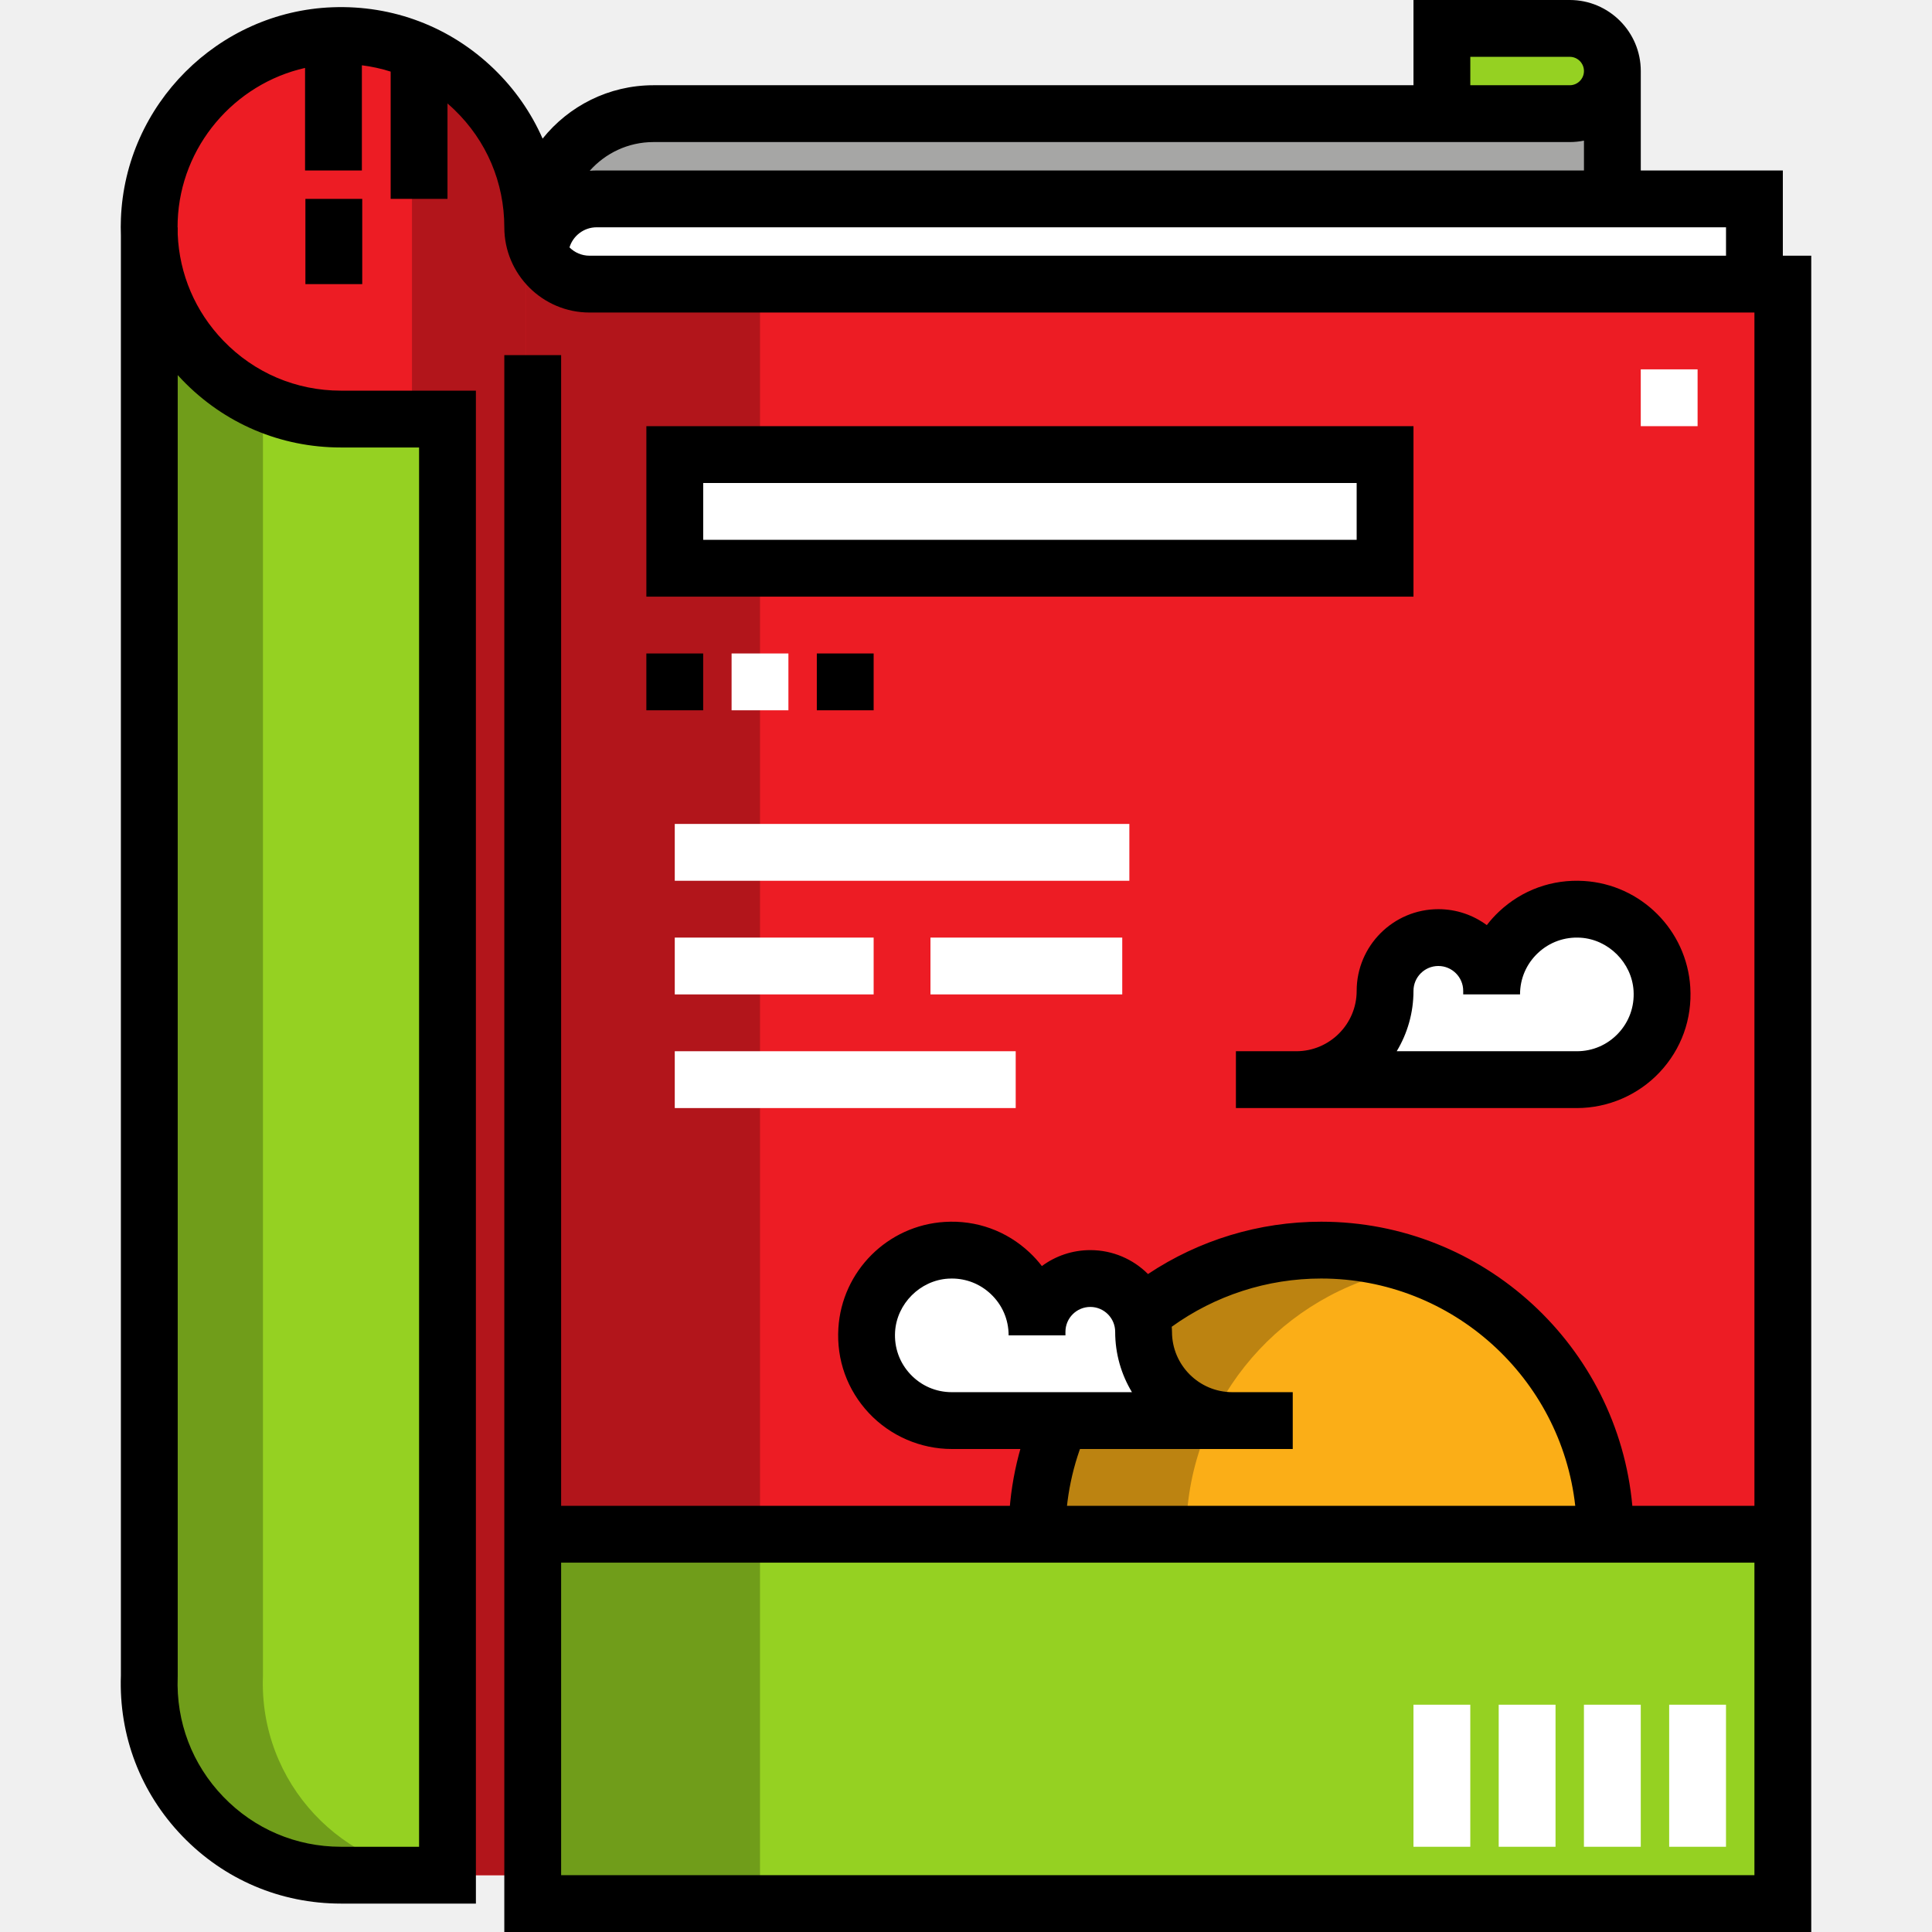
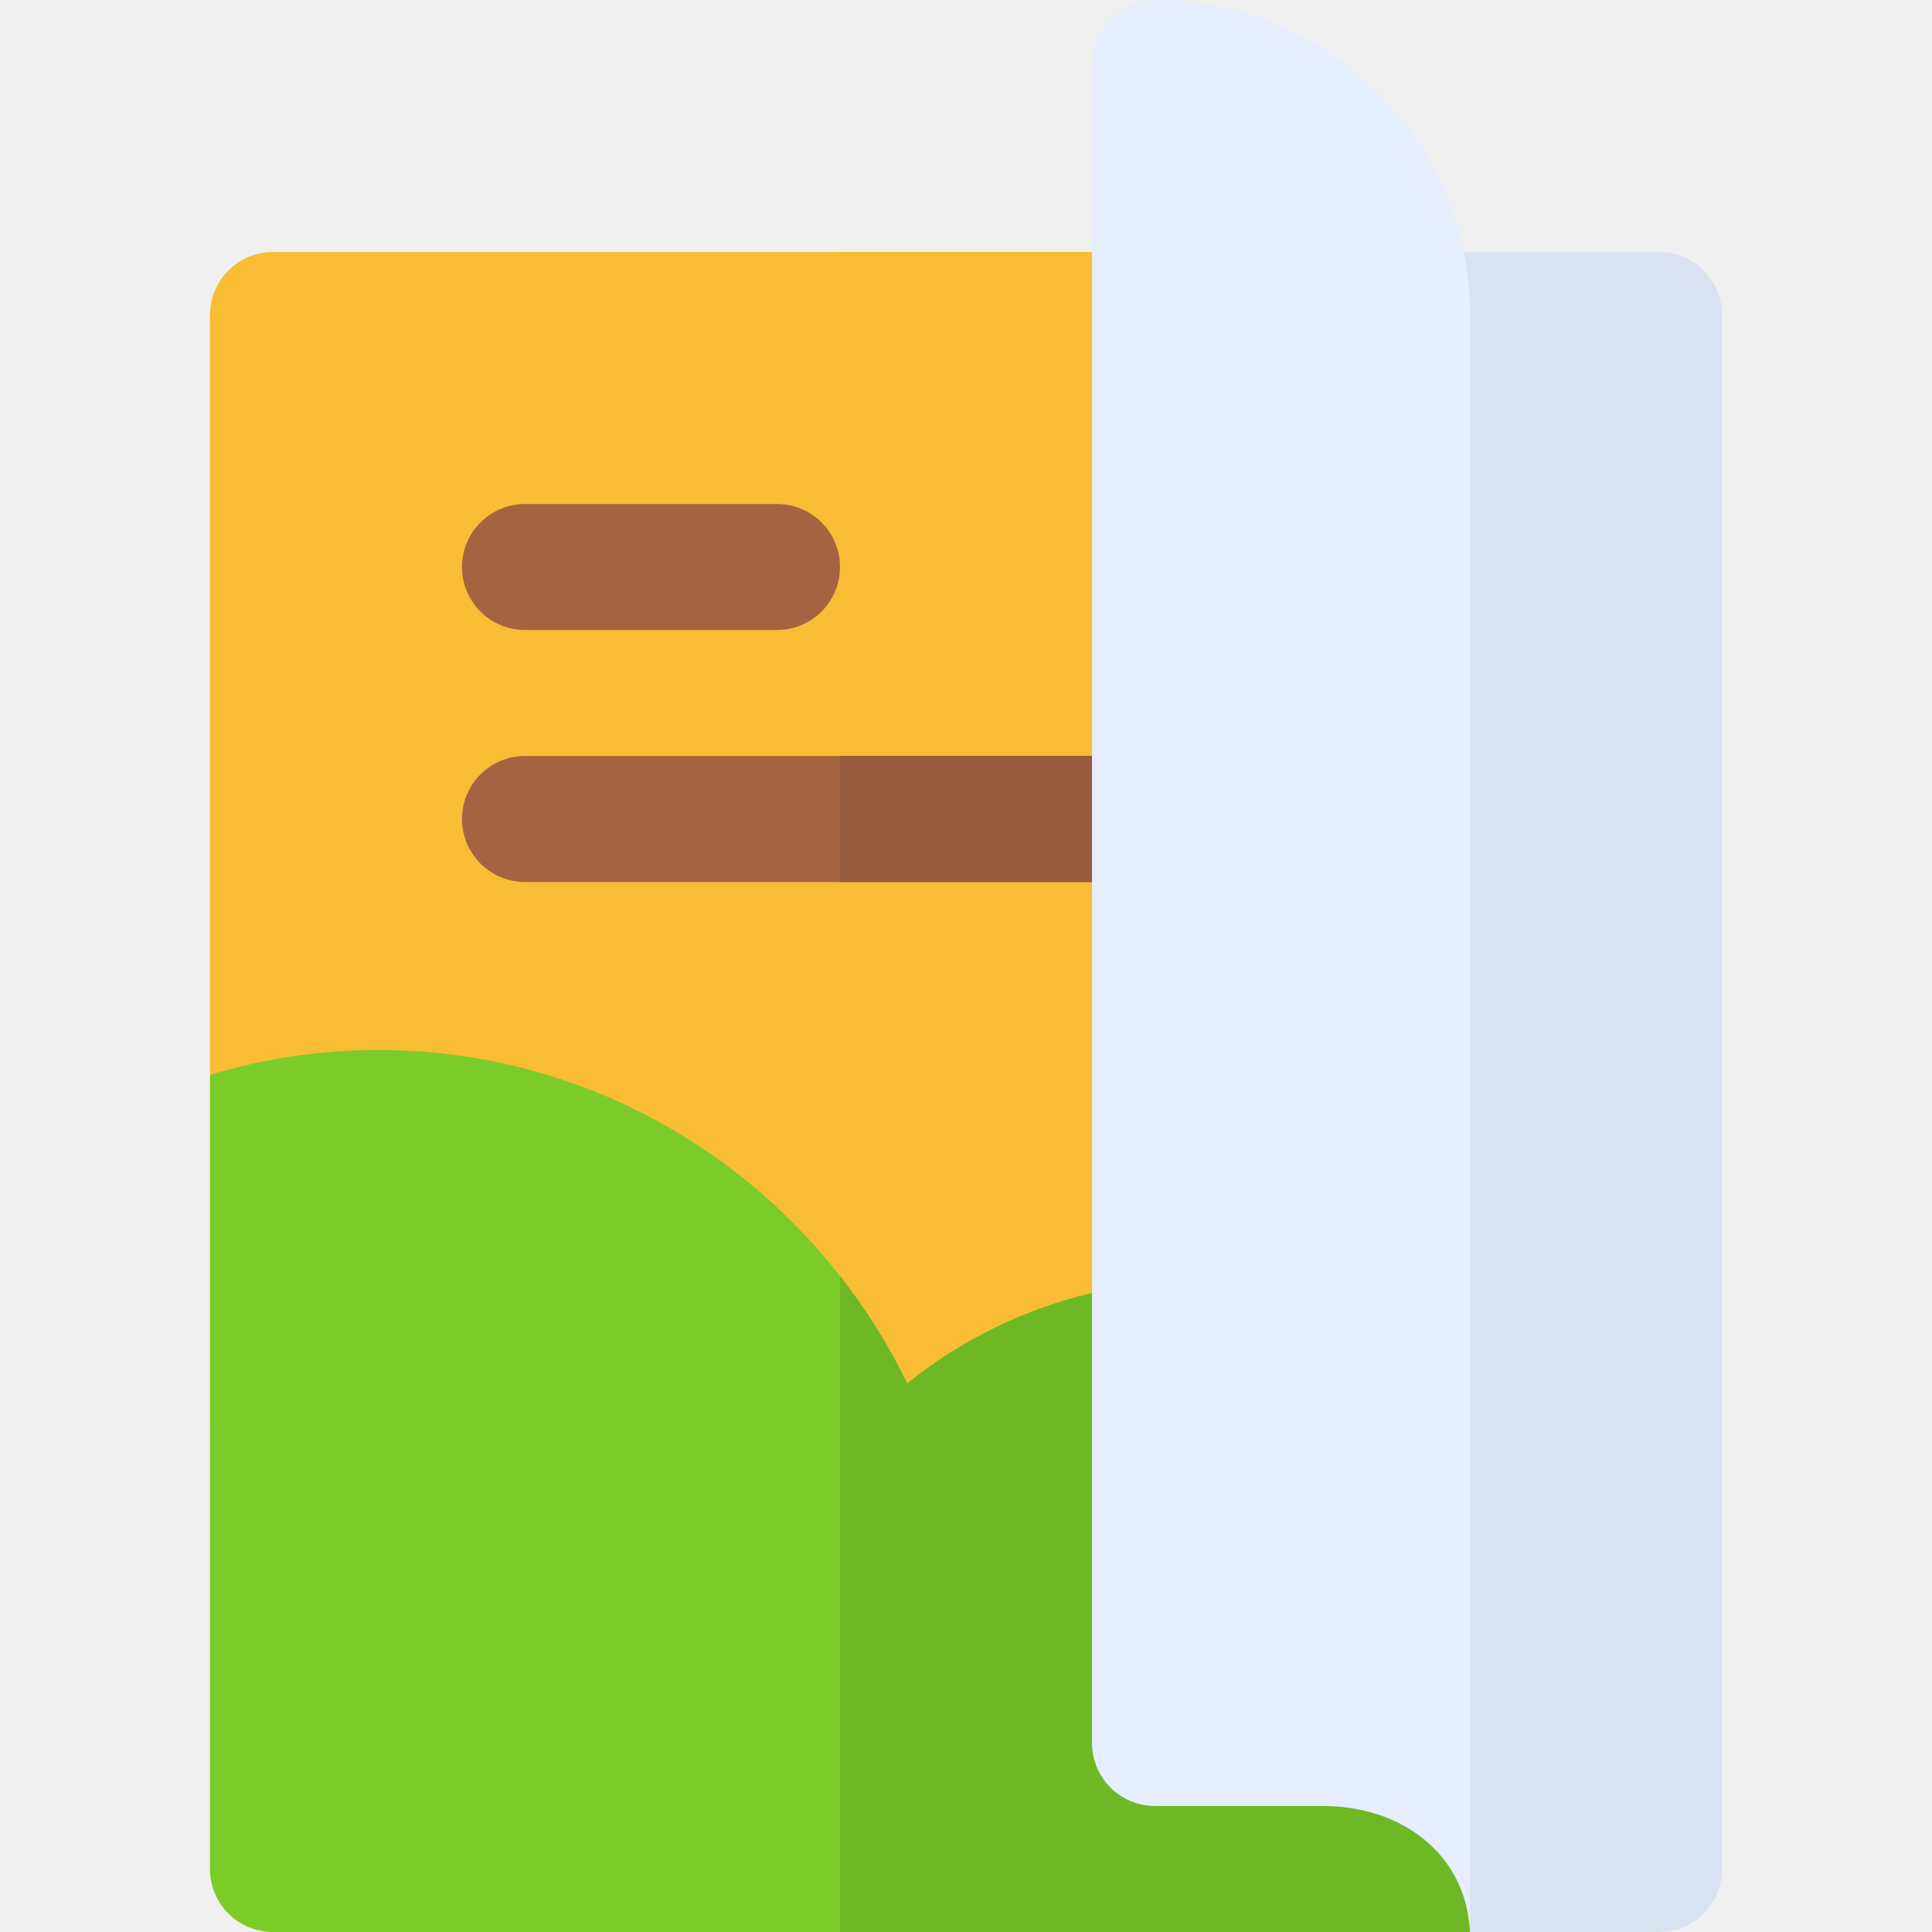
- <svg xmlns="http://www.w3.org/2000/svg" version="1.1" id="Capa_1" x="0px" y="0px" viewBox="0 0 512 512" style="enable-background:new 0 0 512 512;" xml:space="preserve">
-   <path style="fill:#95D122;" d="M416,28.235h-32V9.412h32c5.198,0,9.412,4.213,9.412,9.412l0,0  C425.412,24.022,421.199,28.235,416,28.235z" />
-   <path style="fill:#A6A6A5;" d="M429.177,32v28.235H143.059l0,0c0-16.634,13.484-30.118,30.118-30.118H416  c6.237,0,11.294-5.057,11.294-11.294l0,0c0-6.237-5.057-11.294-11.294-11.294l0,0c7.277,0,13.176,5.899,13.176,13.176V32z" />
-   <path style="fill:#FFFFFF;" d="M143.059,67.765L143.059,67.765c0-8.316,6.742-15.059,15.059-15.059h306.824v22.588" />
-   <path style="fill:#ED1C24;" d="M141.177,60.235c0-28.358-23.226-51.291-51.692-50.817C61.618,9.884,39.53,33.201,39.53,61.072  v385.082c0,28.049,22.738,50.787,50.787,50.787h50.86V60.235z" />
-   <path style="fill:#B2151B;" d="M141.177,496.941h-32V18.824l0,0c17.673,0,32,14.327,32,32V496.941z" />
-   <path style="fill:#95D122;" d="M41.45,58.256c-1.1,28.971,22.059,52.803,50.786,52.803h28.234v385.882H92.236  c-28.726,0-51.886-23.832-50.786-52.803V60.235" />
+ <svg xmlns="http://www.w3.org/2000/svg" version="1.1" id="Layer_1" x="0px" y="0px" viewBox="0 0 512 512" style="enable-background:new 0 0 512 512;" xml:space="preserve">
  <g>
-     <path style="fill:#709D1A;" d="M69.685,444.138V106.67c-17.323-7.722-29.519-24.847-30.118-44.893v382.362   c-1.1,28.971,22.059,52.803,50.785,52.803h28.235v-0.049C90.742,495.877,68.609,472.472,69.685,444.138z" />
-     <path style="fill:#709D1A;" d="M39.568,58.256c-0.045,1.184-0.035,2.355,0,3.521v-1.541V58.256z" />
+     <path style="fill:#F9BC35;" d="M389.565,378.435V83.478c0-9.22-7.475-16.696-16.696-16.696H72.348   c-9.22,0-16.696,7.475-16.696,16.696v294.956H389.565z" />
+     <path style="fill:#F9BC35;" d="M372.87,66.783H222.609v311.652h166.956V83.478C389.565,74.258,382.09,66.783,372.87,66.783z" />
  </g>
-   <path style="fill:#95D122;" d="M141.177,94.118v410.353h331.294V75.294H156.236c-8.316,0-15.059-6.742-15.059-15.059" />
-   <rect x="139.294" y="75.294" style="fill:#ED1C24;" width="333.171" height="331.294" />
-   <rect x="141.172" y="408.466" style="fill:#709D1A;" width="60.235" height="95.995" />
-   <rect x="139.294" y="75.294" style="fill:#B2151B;" width="62.118" height="331.294" />
-   <rect x="176.941" y="122.348" style="fill:#FFFFFF;" width="190.113" height="28.23" />
-   <path style="fill:#FBAE17;" d="M280.471,406.588c0-39.504,32.025-71.529,71.529-71.529s71.529,32.025,71.529,71.529" />
-   <path style="fill:#BC8311;" d="M368.941,337.095c-5.433-1.32-11.102-2.036-16.941-2.036c-39.504,0-71.529,32.025-71.529,71.529  h33.882C314.353,372.923,337.617,344.706,368.941,337.095z" />
-   <path style="fill:#FFFFFF;" d="M252.236,376.471c-12.953,0-23.358-10.902-22.543-24.03c0.699-11.249,9.854-20.404,21.102-21.102  c13.128-0.815,24.03,9.591,24.03,22.543v-0.942c0-7.797,6.321-14.118,14.117-14.118l0,0c7.797,0,14.118,6.321,14.118,14.118l0,0  c0,12.995,10.534,23.529,23.529,23.529h16h-90.354V376.471z" />
-   <rect x="80.936" y="52.706" width="15.059" height="22.588" />
-   <path d="M374.588,158.118H171.294v-45.176h203.294V158.118z M186.353,143.059H359.53V128H186.353V143.059z" />
+   <path style="fill:#DAE2F2;" d="M439.652,512h-83.478V66.783h83.478c9.22,0,16.696,7.475,16.696,16.696v411.826  C456.348,504.525,448.873,512,439.652,512z" />
  <g>
-     <rect x="178.819" y="218.353" style="fill:#FFFFFF;" width="120.471" height="15.059" />
-     <rect x="178.819" y="248.471" style="fill:#FFFFFF;" width="52.706" height="15.059" />
-     <rect x="246.583" y="248.471" style="fill:#FFFFFF;" width="50.824" height="15.059" />
-     <rect x="178.819" y="278.588" style="fill:#FFFFFF;" width="90.353" height="15.059" />
-     <rect x="374.583" y="451.765" style="fill:#FFFFFF;" width="15.059" height="37.647" />
-     <rect x="397.172" y="451.765" style="fill:#FFFFFF;" width="15.059" height="37.647" />
-     <rect x="419.76" y="451.765" style="fill:#FFFFFF;" width="15.059" height="37.647" />
-     <rect x="442.348" y="451.765" style="fill:#FFFFFF;" width="15.059" height="37.647" />
+     <path style="fill:#A66342;" d="M205.913,166.957H139.13c-9.217,0-16.696-7.473-16.696-16.696s7.479-16.696,16.696-16.696h66.783   c9.217,0,16.696,7.473,16.696,16.696S215.13,166.957,205.913,166.957z" />
+     <path style="fill:#A66342;" d="M306.087,233.739H139.13c-9.217,0-16.696-7.473-16.696-16.696s7.479-16.696,16.696-16.696h166.957   c9.217,0,16.696,7.473,16.696,16.696S315.304,233.739,306.087,233.739z" />
  </g>
-   <rect x="171.289" y="173.176" width="15.059" height="15.059" />
-   <rect x="193.878" y="173.176" style="fill:#FFFFFF;" width="15.059" height="15.059" />
-   <rect x="216.466" y="173.176" width="15.059" height="15.059" />
-   <rect x="434.819" y="97.882" style="fill:#FFFFFF;" width="15.059" height="15.059" />
-   <path d="M282.353,406.588h-15.059c0-11.514,2.32-22.662,6.895-33.132l13.799,6.03C284.25,388.043,282.353,397.162,282.353,406.588z" />
-   <path d="M472.471,67.765V45.176h-37.647V18.824C434.824,8.444,426.38,0,416,0h-41.412v22.588H173.177  c-11.874,0-22.476,5.532-29.381,14.147c-3.023-6.869-7.384-13.158-12.976-18.541C119.292,7.095,104.12,1.322,88.087,1.926  C57.811,3.075,33.193,27.693,32.043,57.969c-0.056,1.487-0.058,2.966-0.005,4.435v381.595c-0.568,15.973,5.207,31.09,16.273,42.584  c11.104,11.535,26.036,17.887,42.042,17.887h35.765V103.529H90.353c-11.876,0-22.955-4.713-31.194-13.272  c-7.413-7.699-11.625-17.596-12.063-28.175v-1.847h-0.038c0-0.563,0.011-1.127,0.032-1.695  c0.751-19.783,15.015-36.302,33.753-40.538v27.174h15.059V17.302c2.603,0.33,5.154,0.886,7.627,1.674v33.732h15.059V27.418  c0.607,0.524,1.205,1.063,1.788,1.623c8.558,8.24,13.272,19.317,13.272,31.194c0,12.455,10.133,22.588,22.588,22.588h308.706  v316.235h-32.357c-3.819-42.152-39.336-75.294-82.466-75.294c-16.43,0-32.368,4.866-45.886,13.868  c-3.919-3.914-9.326-6.339-15.29-6.339c-4.802,0-9.244,1.571-12.838,4.228c-0.979-1.276-2.062-2.477-3.245-3.588  c-6.119-5.751-14.114-8.639-22.531-8.11c-15.11,0.939-27.212,13.04-28.151,28.151c-0.522,8.41,2.358,16.411,8.11,22.53  c5.671,6.034,13.671,9.495,21.949,9.495h90.353v-15.059h-16c-8.822,0-16-7.177-16-16c0-0.452-0.04-0.893-0.068-1.338  c11.482-8.275,25.31-12.78,39.598-12.78c34.82,0,63.577,26.401,67.336,60.235H148.706V94.118h-15.059V512H480V67.765H472.471z   M47.091,444.424l0.005-0.143V99.403c0.398,0.438,0.802,0.871,1.214,1.299c11.105,11.534,26.037,17.886,42.043,17.886h20.706  v370.824H90.353c-11.876,0-22.955-4.713-31.194-13.272C50.925,467.588,46.639,456.324,47.091,444.424z M389.647,15.059H416  c2.076,0,3.765,1.689,3.765,3.765s-1.689,3.765-3.765,3.765h-26.353V15.059z M173.177,37.647H416c1.289,0,2.548-0.132,3.765-0.379  v7.909H158.118c-0.616,0-1.225,0.032-1.829,0.08C160.43,40.594,166.464,37.647,173.177,37.647z M457.412,67.765H156.236  c-2.073,0-3.953-0.842-5.317-2.204c0.945-3.079,3.814-5.326,7.199-5.326h299.294V67.765z M252.236,368.941  c-4.2,0-8.098-1.687-10.976-4.749c-2.875-3.059-4.315-7.067-4.053-11.284c0.461-7.42,6.634-13.594,14.054-14.054  c0.327-0.021,0.652-0.03,0.976-0.03c3.857,0,7.487,1.431,10.309,4.083c3.063,2.878,4.749,6.776,4.749,10.976h15.059v-0.942  c0-3.633,2.956-6.589,6.589-6.589s6.589,2.956,6.589,6.589c0,5.849,1.624,11.324,4.446,16h-47.741V368.941z M464.941,496.941  H148.706v-82.824h316.235V496.941z" />
-   <path style="fill:#FFFFFF;" d="M417.883,286.118c12.953,0,23.358-10.902,22.543-24.03c-0.699-11.249-9.853-20.404-21.102-21.102  c-13.128-0.815-24.03,9.591-24.03,22.543v-0.942c0-7.797-6.321-14.118-14.117-14.118l0,0c-7.797,0-14.118,6.321-14.118,14.118l0,0  c0,12.995-10.534,23.529-23.529,23.529H327.53h90.353V286.118z" />
-   <path d="M417.883,293.647H327.53v-15.059h16c8.822,0,16.001-7.177,16.001-16c0-11.937,9.711-21.648,21.648-21.648  c4.802,0,9.244,1.571,12.838,4.228c0.979-1.276,2.062-2.477,3.245-3.588c6.119-5.751,14.12-8.636,22.53-8.11  c15.111,0.939,27.212,13.04,28.151,28.151c0.522,8.41-2.358,16.412-8.11,22.531C434.161,290.187,426.161,293.647,417.883,293.647z   M370.142,278.588h47.74c4.2,0,8.098-1.687,10.976-4.749c2.875-3.059,4.315-7.067,4.053-11.285  c-0.46-7.42-6.634-13.593-14.054-14.054c-4.22-0.261-8.225,1.178-11.284,4.053c-3.063,2.878-4.749,6.776-4.749,10.976h-15.059  v-0.942c0-3.633-2.956-6.589-6.589-6.589s-6.589,2.956-6.589,6.589C374.588,268.437,372.964,273.912,370.142,278.588z" />
+   <path style="fill:#995B3D;" d="M306.087,200.348h-83.478v33.391h83.478c9.217,0,16.696-7.473,16.696-16.696  S315.304,200.348,306.087,200.348z" />
+   <path style="fill:#7BCC29;" d="M389.565,363.409l-52.313,3.896c0,0,52.313,16.473,52.313,144.696H72.348  c-9.238,0-16.696-7.457-16.696-16.696V284.828c14.136-4.23,29.05-6.567,44.522-6.567c49.753,0,93.941,23.485,122.435,59.882  c6.901,8.793,12.911,18.365,17.809,28.494c21.037-16.918,47.75-27.158,76.8-27.158C344.264,339.478,369.308,348.383,389.565,363.409  z" />
+   <path style="fill:#6EB825;" d="M389.565,512H222.609V338.143c6.901,8.793,12.911,18.365,17.809,28.494  c21.037-16.918,47.75-27.158,76.8-27.158c27.047,0,52.09,8.904,72.348,23.93L343.93,420.73L384,474.156L389.565,512z" />
+   <path style="fill:#E6EEFF;" d="M306.087,0c-9.217,0-16.696,7.473-16.696,16.696v445.217c0,9.223,7.479,16.696,16.696,16.696h16.696  h27.826c20.877,0,37.966,12.76,38.957,33.391V83.478C389.565,37.446,352.119,0,306.087,0z" />
  <g>
</g>
  <g>
</g>
  <g>
</g>
  <g>
</g>
  <g>
</g>
  <g>
</g>
  <g>
</g>
  <g>
</g>
  <g>
</g>
  <g>
</g>
  <g>
</g>
  <g>
</g>
  <g>
</g>
  <g>
</g>
  <g>
</g>
</svg>
